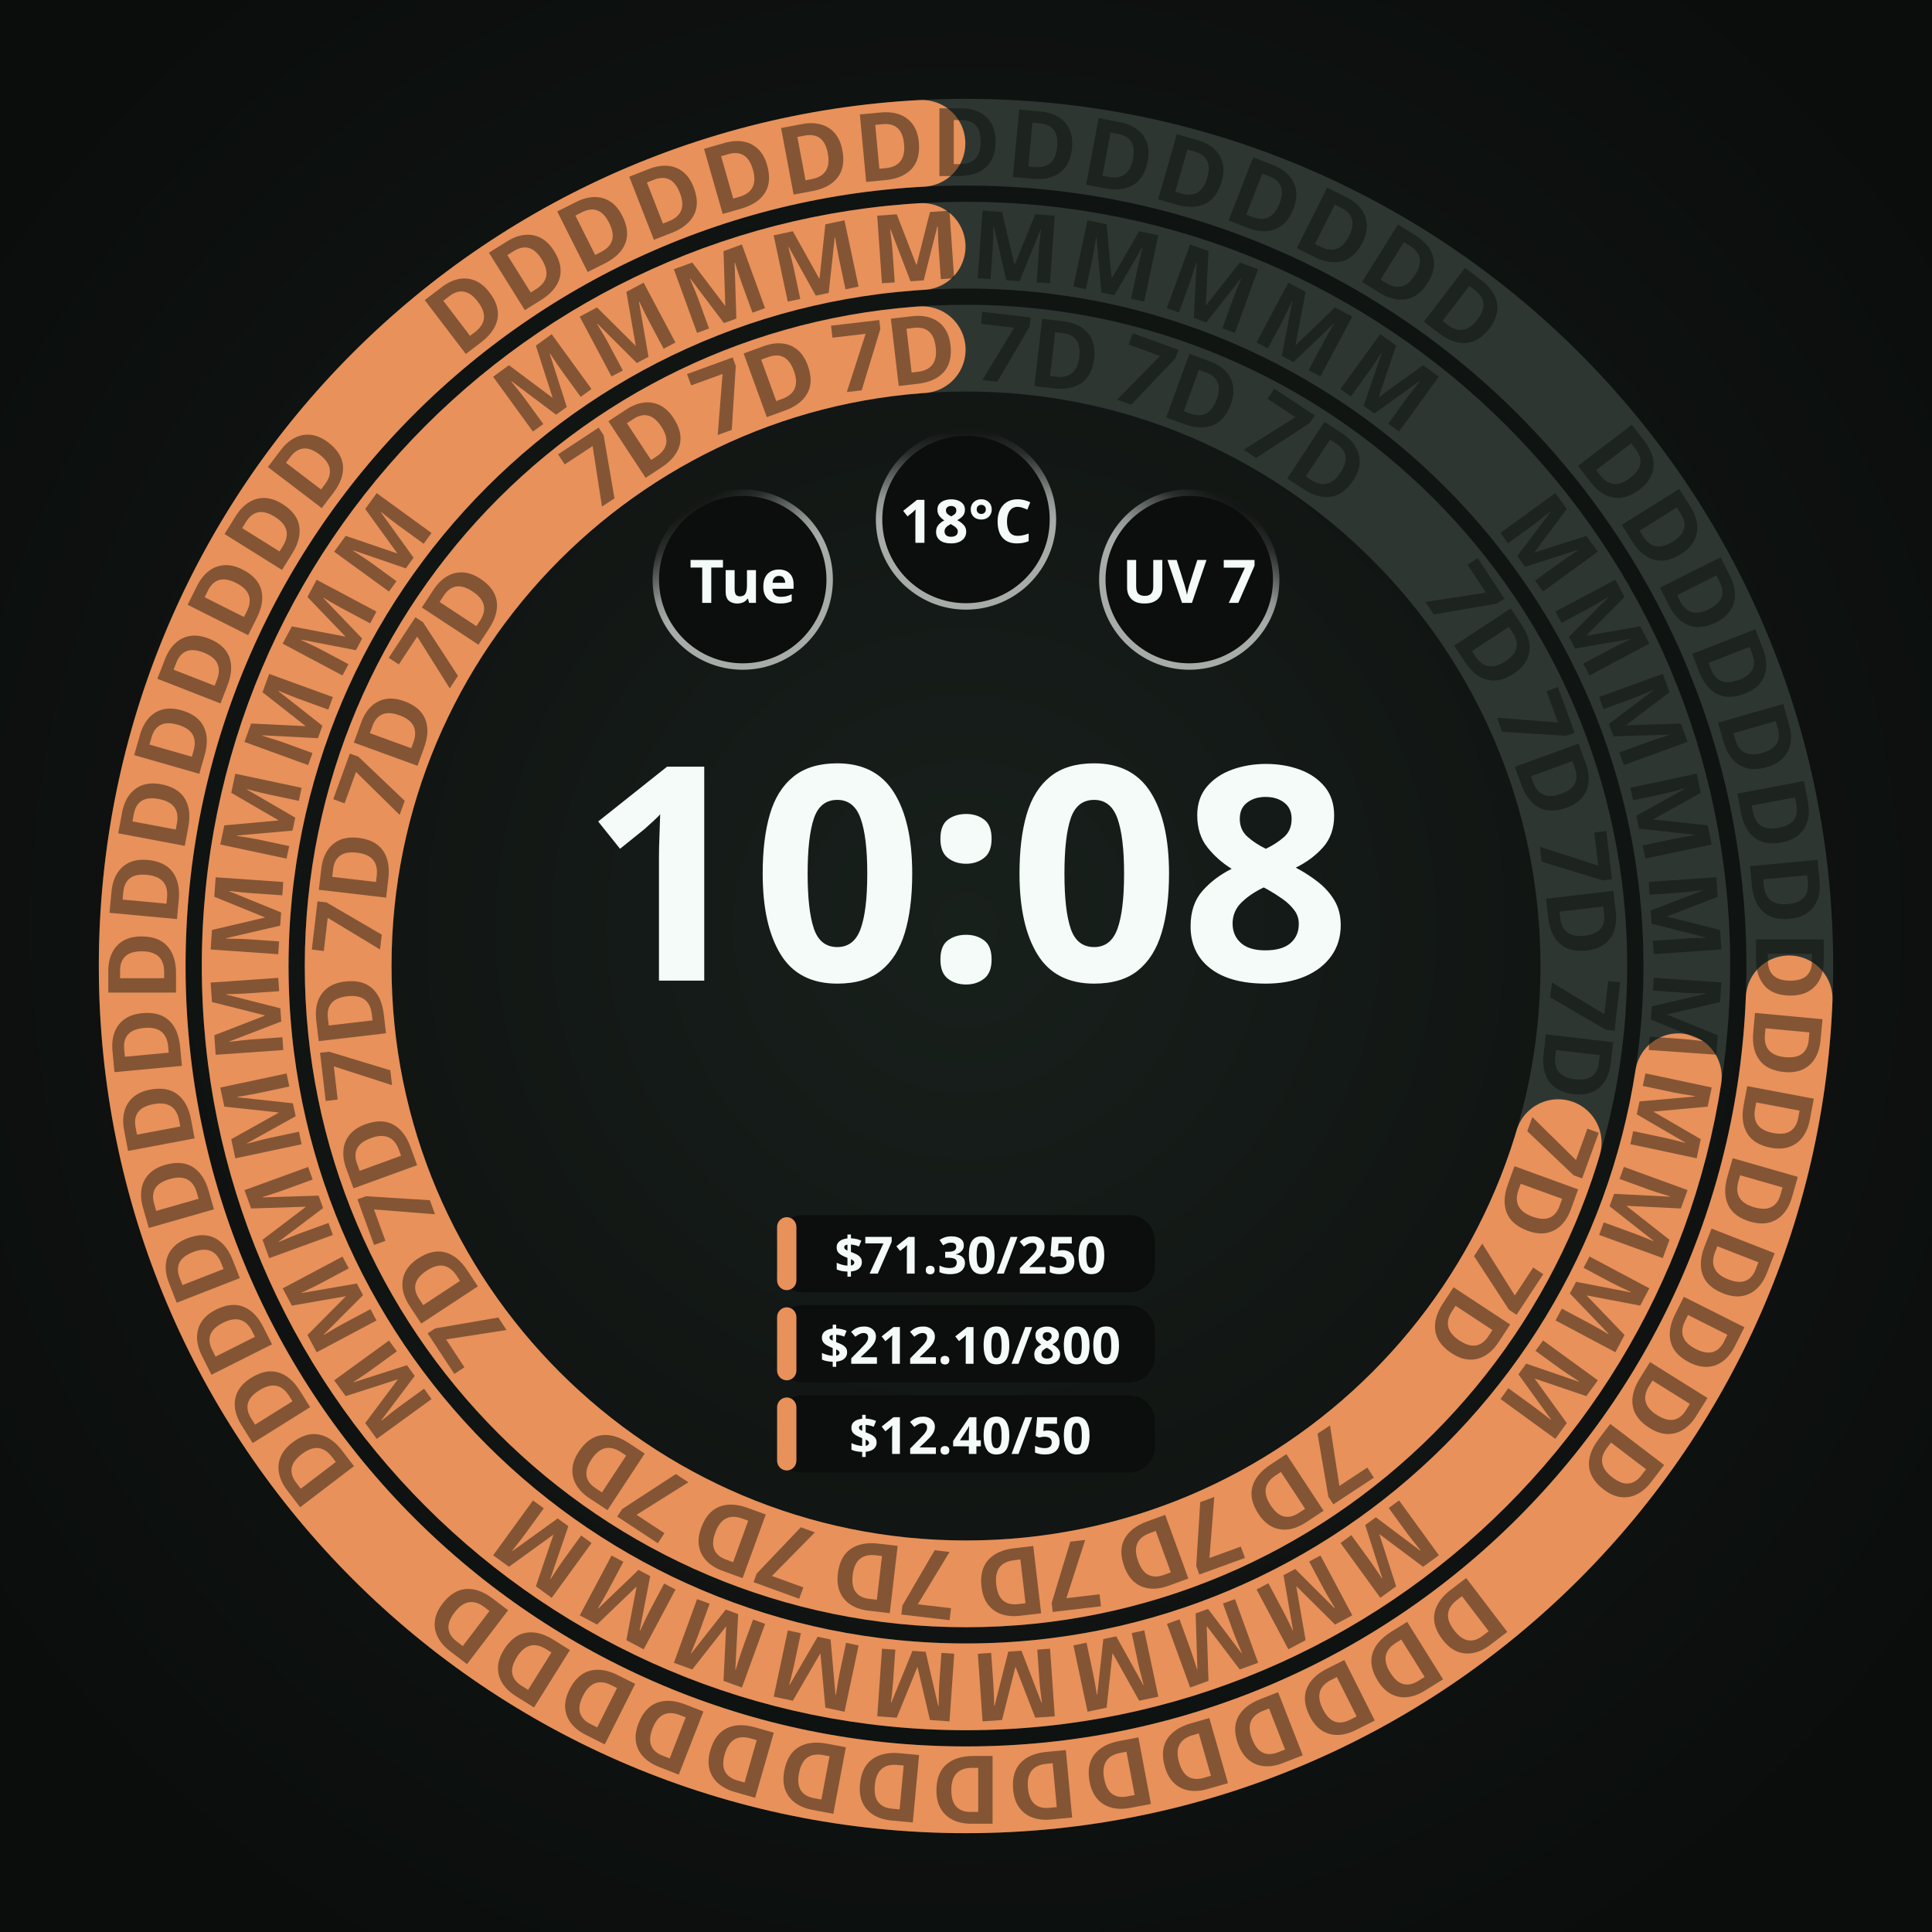
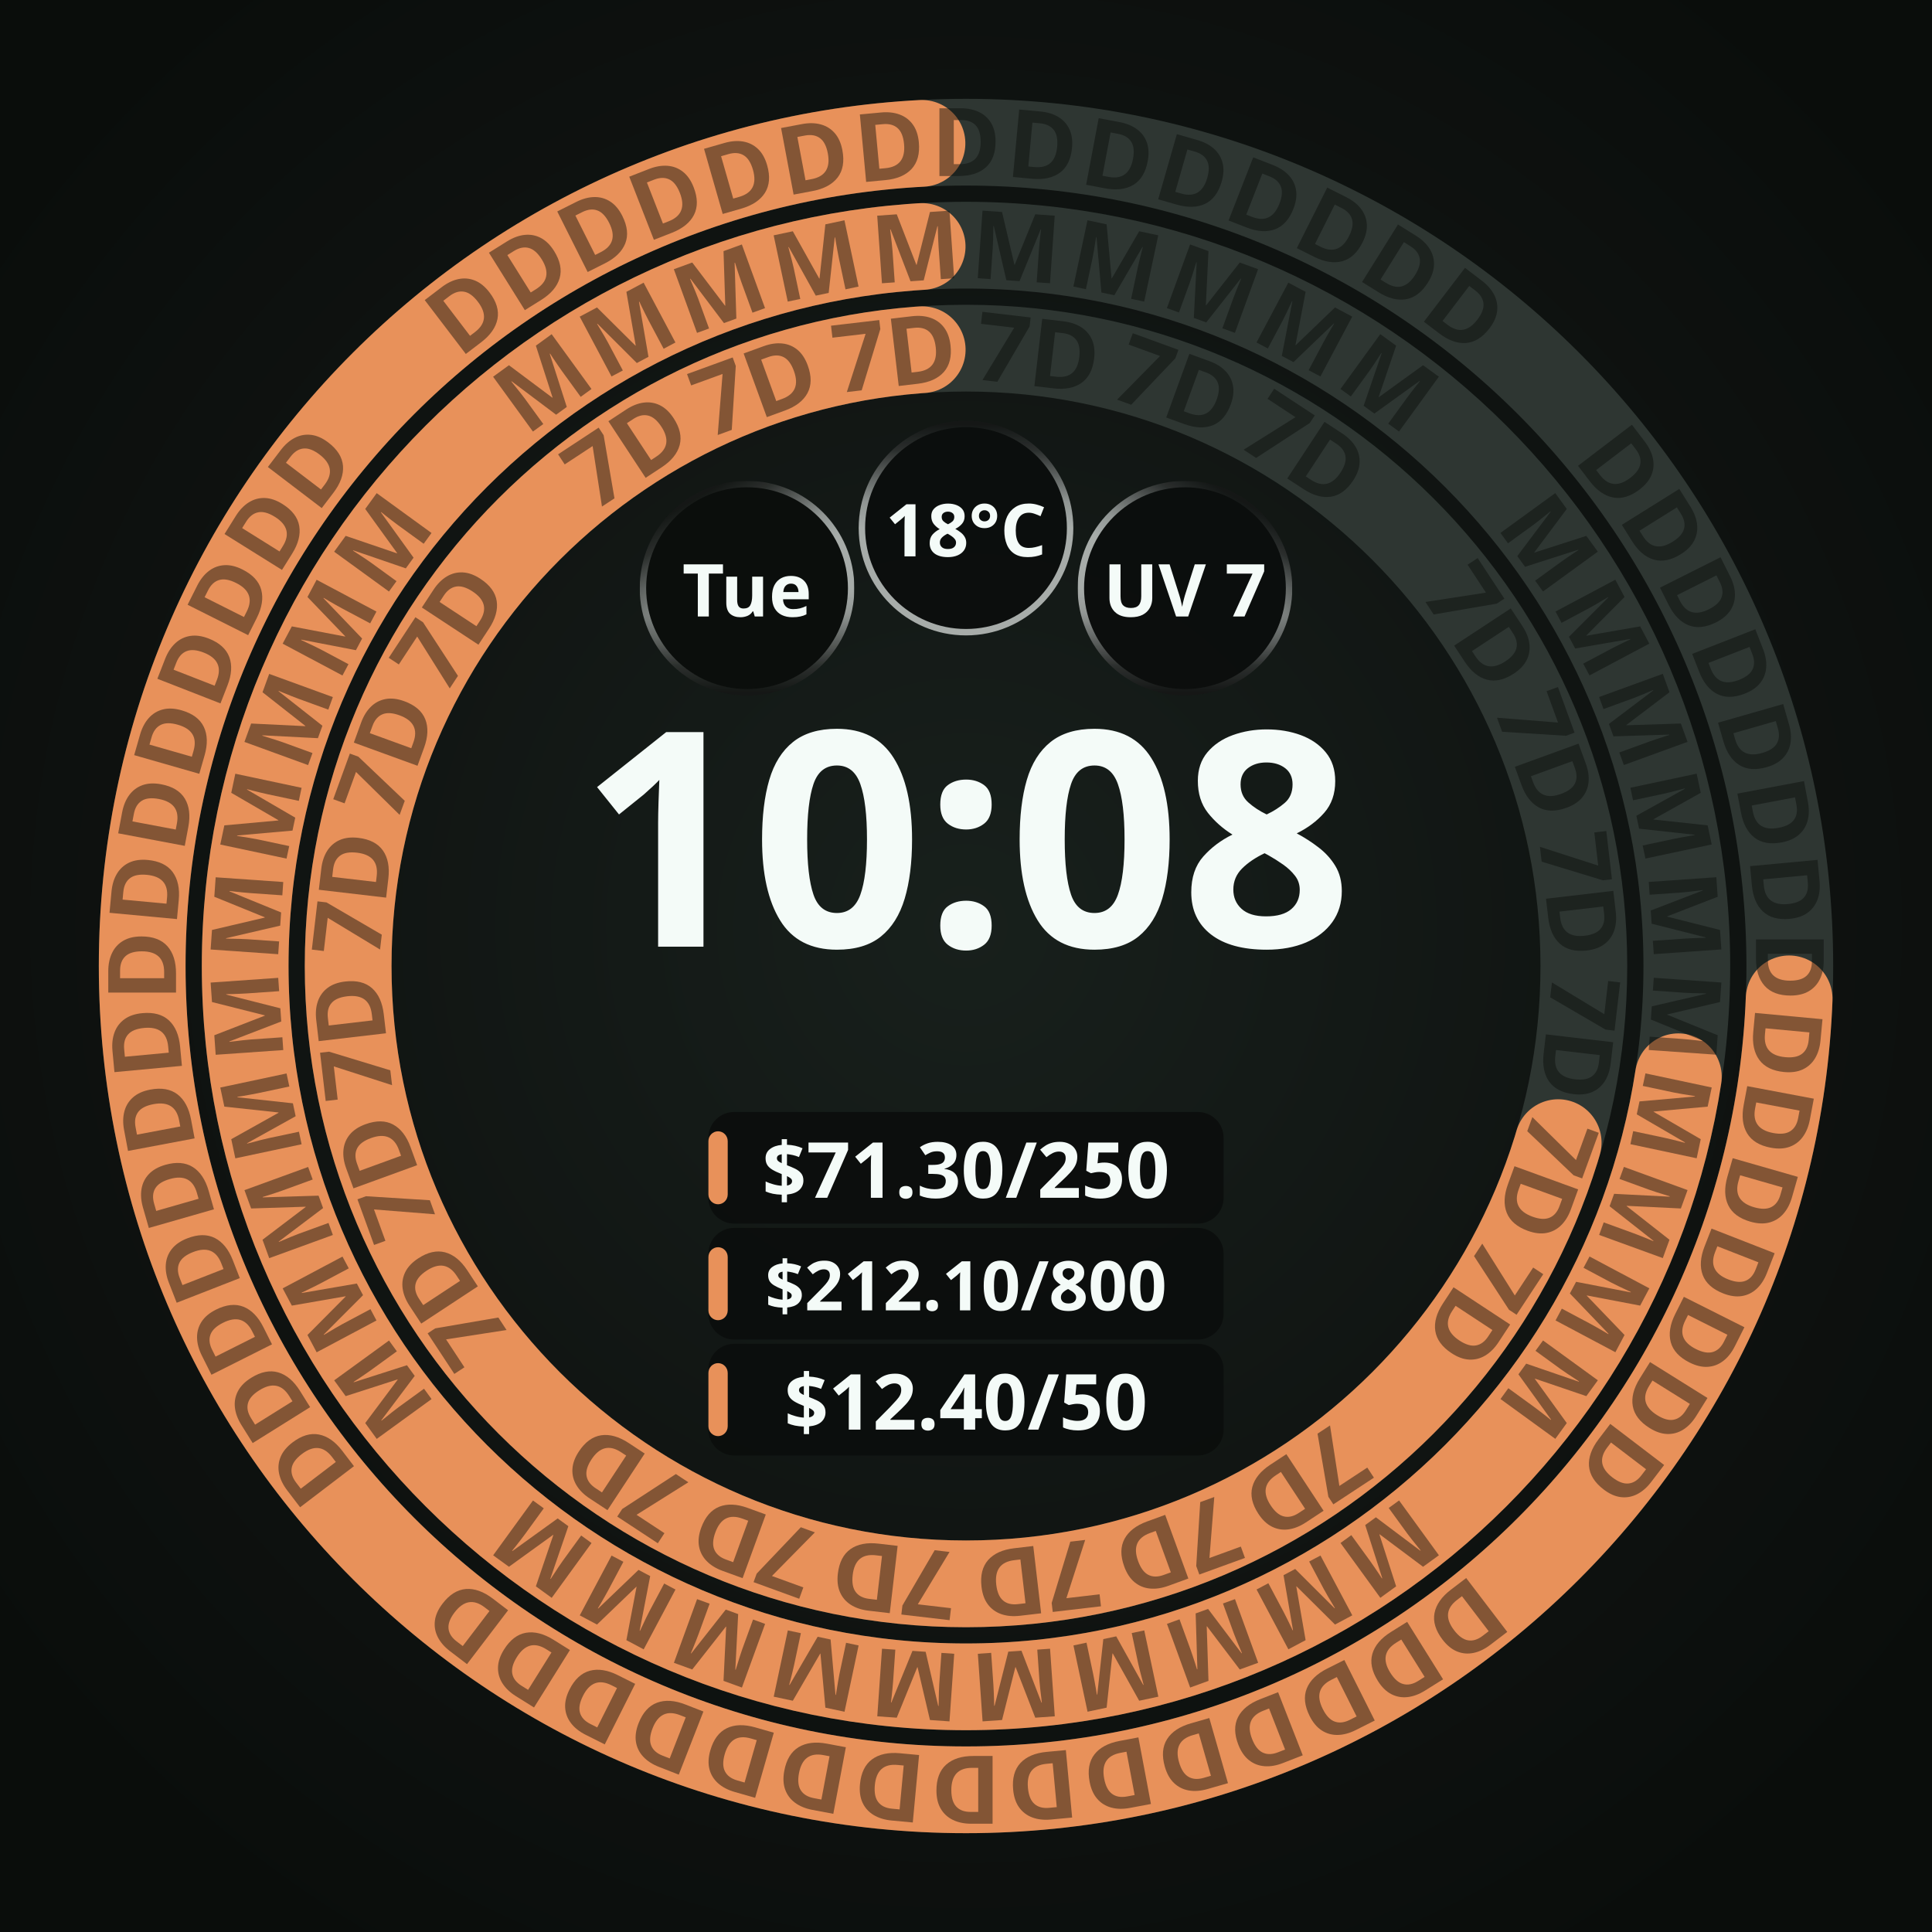
<svg xmlns="http://www.w3.org/2000/svg" width="450" height="450" viewBox="0 0 450 450" role="img" aria-label="Round · 3 budget periods · one connection">
  <defs>
    <radialGradient id="lift" cx="50%" cy="48%" r="62%">
      <stop offset="0%" stop-color="#18201C" />
      <stop offset="55%" stop-color="#101412" />
      <stop offset="100%" stop-color="#0A0D0B" />
    </radialGradient>
    <radialGradient id="cellRecess" cx="50%" cy="50%" r="50%">
      <stop offset="0%" stop-color="#0B0E0C" />
      <stop offset="55%" stop-color="#0B0E0C" />
      <stop offset="100%" stop-color="#242A27" />
    </radialGradient>
  </defs>
  <rect width="450" height="450" fill="url(#lift)" />
  <circle cx="225" cy="225" r="143.91" fill="none" stroke="#2E3632" stroke-width="20.205" />
  <circle cx="225" cy="225" r="143.91" fill="none" stroke="#E8915A" stroke-width="20.205" stroke-linecap="round" stroke-dasharray="626.31 904.21" stroke-dashoffset="-267.80" transform="rotate(-90 225 225)" />
  <g font-family="Noto Sans, sans-serif" font-size="22.1" font-weight="700" fill="#0A0D0B" fill-opacity="0.45" text-anchor="middle">
    <text x="225" y="89.0" transform="rotate(56.67 225 225)">7D</text>
    <text x="225" y="89.0" transform="rotate(70.00 225 225)">7D</text>
    <text x="225" y="89.0" transform="rotate(83.33 225 225)">7D</text>
    <text x="225" y="89.0" transform="rotate(96.67 225 225)">7D</text>
    <text x="225" y="89.0" transform="rotate(110.00 225 225)">7D</text>
    <text x="225" y="89.0" transform="rotate(123.33 225 225)">7D</text>
    <text x="225" y="89.0" transform="rotate(146.67 225 225)">7D</text>
    <text x="225" y="89.0" transform="rotate(160.00 225 225)">7D</text>
    <text x="225" y="89.0" transform="rotate(173.33 225 225)">7D</text>
    <text x="225" y="89.0" transform="rotate(186.67 225 225)">7D</text>
    <text x="225" y="89.0" transform="rotate(200.00 225 225)">7D</text>
    <text x="225" y="89.0" transform="rotate(213.33 225 225)">7D</text>
    <text x="225" y="89.0" transform="rotate(236.67 225 225)">7D</text>
    <text x="225" y="89.0" transform="rotate(250.00 225 225)">7D</text>
    <text x="225" y="89.0" transform="rotate(263.33 225 225)">7D</text>
    <text x="225" y="89.0" transform="rotate(276.67 225 225)">7D</text>
    <text x="225" y="89.0" transform="rotate(290.00 225 225)">7D</text>
    <text x="225" y="89.0" transform="rotate(303.33 225 225)">7D</text>
    <text x="225" y="89.0" transform="rotate(326.67 225 225)">7D</text>
    <text x="225" y="89.0" transform="rotate(340.00 225 225)">7D</text>
    <text x="225" y="89.0" transform="rotate(353.33 225 225)">7D</text>
    <text x="225" y="89.0" transform="rotate(366.67 225 225)">7D</text>
    <text x="225" y="89.0" transform="rotate(380.00 225 225)">7D</text>
    <text x="225" y="89.0" transform="rotate(393.33 225 225)">7D</text>
  </g>
  <circle cx="225" cy="225" r="167.895" fill="none" stroke="#2E3632" stroke-width="20.205" />
  <circle cx="225" cy="225" r="167.895" fill="none" stroke="#E8915A" stroke-width="20.205" stroke-linecap="round" stroke-dasharray="755.16 1054.92" stroke-dashoffset="-289.66" transform="rotate(-90 225 225)" />
  <g font-family="Noto Sans, sans-serif" font-size="22.1" font-weight="700" fill="#0A0D0B" fill-opacity="0.45" text-anchor="middle">
    <text x="225" y="65.0" transform="rotate(54.00 225 225)">M</text>
    <text x="225" y="65.0" transform="rotate(62.00 225 225)">M</text>
    <text x="225" y="65.0" transform="rotate(70.00 225 225)">M</text>
    <text x="225" y="65.0" transform="rotate(78.00 225 225)">M</text>
    <text x="225" y="65.0" transform="rotate(86.00 225 225)">M</text>
    <text x="225" y="65.0" transform="rotate(94.00 225 225)">M</text>
    <text x="225" y="65.0" transform="rotate(102.00 225 225)">M</text>
    <text x="225" y="65.0" transform="rotate(110.00 225 225)">M</text>
    <text x="225" y="65.0" transform="rotate(118.00 225 225)">M</text>
    <text x="225" y="65.0" transform="rotate(126.00 225 225)">M</text>
    <text x="225" y="65.0" transform="rotate(144.00 225 225)">M</text>
    <text x="225" y="65.0" transform="rotate(152.00 225 225)">M</text>
    <text x="225" y="65.0" transform="rotate(160.00 225 225)">M</text>
    <text x="225" y="65.0" transform="rotate(168.00 225 225)">M</text>
    <text x="225" y="65.0" transform="rotate(176.00 225 225)">M</text>
    <text x="225" y="65.0" transform="rotate(184.00 225 225)">M</text>
    <text x="225" y="65.0" transform="rotate(192.00 225 225)">M</text>
    <text x="225" y="65.0" transform="rotate(200.00 225 225)">M</text>
    <text x="225" y="65.0" transform="rotate(208.00 225 225)">M</text>
    <text x="225" y="65.0" transform="rotate(216.00 225 225)">M</text>
    <text x="225" y="65.0" transform="rotate(234.00 225 225)">M</text>
    <text x="225" y="65.0" transform="rotate(242.00 225 225)">M</text>
    <text x="225" y="65.0" transform="rotate(250.00 225 225)">M</text>
    <text x="225" y="65.0" transform="rotate(258.00 225 225)">M</text>
    <text x="225" y="65.0" transform="rotate(266.00 225 225)">M</text>
    <text x="225" y="65.0" transform="rotate(274.00 225 225)">M</text>
    <text x="225" y="65.0" transform="rotate(282.00 225 225)">M</text>
    <text x="225" y="65.0" transform="rotate(290.00 225 225)">M</text>
    <text x="225" y="65.0" transform="rotate(298.00 225 225)">M</text>
    <text x="225" y="65.0" transform="rotate(306.00 225 225)">M</text>
    <text x="225" y="65.0" transform="rotate(324.00 225 225)">M</text>
    <text x="225" y="65.0" transform="rotate(332.00 225 225)">M</text>
    <text x="225" y="65.0" transform="rotate(340.00 225 225)">M</text>
    <text x="225" y="65.0" transform="rotate(348.00 225 225)">M</text>
    <text x="225" y="65.0" transform="rotate(356.00 225 225)">M</text>
    <text x="225" y="65.0" transform="rotate(364.00 225 225)">M</text>
    <text x="225" y="65.0" transform="rotate(372.00 225 225)">M</text>
    <text x="225" y="65.0" transform="rotate(380.00 225 225)">M</text>
    <text x="225" y="65.0" transform="rotate(388.00 225 225)">M</text>
    <text x="225" y="65.0" transform="rotate(396.00 225 225)">M</text>
  </g>
  <circle cx="225" cy="225" r="191.88" fill="none" stroke="#2E3632" stroke-width="20.205" />
  <circle cx="225" cy="225" r="191.88" fill="none" stroke="#E8915A" stroke-width="20.205" stroke-linecap="round" stroke-dasharray="886.42 1205.62" stroke-dashoffset="-309.10" transform="rotate(-90 225 225)" />
  <g font-family="Noto Sans, sans-serif" font-size="22.1" font-weight="700" fill="#0A0D0B" fill-opacity="0.45" text-anchor="middle">
    <text x="225" y="41.0" transform="rotate(52.67 225 225)">D</text>
    <text x="225" y="41.0" transform="rotate(58.00 225 225)">D</text>
    <text x="225" y="41.0" transform="rotate(63.33 225 225)">D</text>
    <text x="225" y="41.0" transform="rotate(68.67 225 225)">D</text>
    <text x="225" y="41.0" transform="rotate(74.00 225 225)">D</text>
    <text x="225" y="41.0" transform="rotate(79.33 225 225)">D</text>
    <text x="225" y="41.0" transform="rotate(84.67 225 225)">D</text>
    <text x="225" y="41.0" transform="rotate(90.00 225 225)">D</text>
    <text x="225" y="41.0" transform="rotate(95.33 225 225)">D</text>
    <text x="225" y="41.0" transform="rotate(100.67 225 225)">D</text>
    <text x="225" y="41.0" transform="rotate(106.00 225 225)">D</text>
    <text x="225" y="41.0" transform="rotate(111.33 225 225)">D</text>
    <text x="225" y="41.0" transform="rotate(116.67 225 225)">D</text>
    <text x="225" y="41.0" transform="rotate(122.00 225 225)">D</text>
    <text x="225" y="41.0" transform="rotate(127.33 225 225)">D</text>
    <text x="225" y="41.0" transform="rotate(142.67 225 225)">D</text>
    <text x="225" y="41.0" transform="rotate(148.00 225 225)">D</text>
    <text x="225" y="41.0" transform="rotate(153.33 225 225)">D</text>
    <text x="225" y="41.0" transform="rotate(158.67 225 225)">D</text>
    <text x="225" y="41.0" transform="rotate(164.00 225 225)">D</text>
    <text x="225" y="41.0" transform="rotate(169.33 225 225)">D</text>
    <text x="225" y="41.0" transform="rotate(174.67 225 225)">D</text>
    <text x="225" y="41.0" transform="rotate(180.00 225 225)">D</text>
    <text x="225" y="41.0" transform="rotate(185.33 225 225)">D</text>
    <text x="225" y="41.0" transform="rotate(190.67 225 225)">D</text>
    <text x="225" y="41.0" transform="rotate(196.00 225 225)">D</text>
    <text x="225" y="41.0" transform="rotate(201.33 225 225)">D</text>
    <text x="225" y="41.0" transform="rotate(206.67 225 225)">D</text>
    <text x="225" y="41.0" transform="rotate(212.00 225 225)">D</text>
    <text x="225" y="41.0" transform="rotate(217.33 225 225)">D</text>
    <text x="225" y="41.0" transform="rotate(232.67 225 225)">D</text>
    <text x="225" y="41.0" transform="rotate(238.00 225 225)">D</text>
    <text x="225" y="41.0" transform="rotate(243.33 225 225)">D</text>
    <text x="225" y="41.0" transform="rotate(248.67 225 225)">D</text>
    <text x="225" y="41.0" transform="rotate(254.00 225 225)">D</text>
    <text x="225" y="41.0" transform="rotate(259.33 225 225)">D</text>
    <text x="225" y="41.0" transform="rotate(264.67 225 225)">D</text>
    <text x="225" y="41.0" transform="rotate(270.00 225 225)">D</text>
    <text x="225" y="41.0" transform="rotate(275.33 225 225)">D</text>
    <text x="225" y="41.0" transform="rotate(280.67 225 225)">D</text>
    <text x="225" y="41.0" transform="rotate(286.00 225 225)">D</text>
    <text x="225" y="41.0" transform="rotate(291.33 225 225)">D</text>
    <text x="225" y="41.0" transform="rotate(296.67 225 225)">D</text>
    <text x="225" y="41.0" transform="rotate(302.00 225 225)">D</text>
    <text x="225" y="41.0" transform="rotate(307.33 225 225)">D</text>
    <text x="225" y="41.0" transform="rotate(322.67 225 225)">D</text>
    <text x="225" y="41.0" transform="rotate(328.00 225 225)">D</text>
    <text x="225" y="41.0" transform="rotate(333.33 225 225)">D</text>
    <text x="225" y="41.0" transform="rotate(338.67 225 225)">D</text>
    <text x="225" y="41.0" transform="rotate(344.00 225 225)">D</text>
    <text x="225" y="41.0" transform="rotate(349.33 225 225)">D</text>
    <text x="225" y="41.0" transform="rotate(354.67 225 225)">D</text>
    <text x="225" y="41.0" transform="rotate(360.00 225 225)">D</text>
    <text x="225" y="41.0" transform="rotate(365.33 225 225)">D</text>
    <text x="225" y="41.0" transform="rotate(370.67 225 225)">D</text>
    <text x="225" y="41.0" transform="rotate(376.00 225 225)">D</text>
    <text x="225" y="41.0" transform="rotate(381.33 225 225)">D</text>
    <text x="225" y="41.0" transform="rotate(386.67 225 225)">D</text>
    <text x="225" y="41.0" transform="rotate(392.00 225 225)">D</text>
    <text x="225" y="41.0" transform="rotate(397.33 225 225)">D</text>
  </g>
-   <circle cx="173.0" cy="135.0" r="21.0" fill="#0B0E0C" />
-   <defs>
-     <linearGradient id="cellRing0" gradientUnits="userSpaceOnUse" x1="183.131" y1="152.534" x2="162.869" y2="117.466">
+   <circle cx="174.0" cy="137.0" r="25.0" fill="#0B0E0C" />
+   <defs>
+     <linearGradient id="cellRing0" gradientUnits="userSpaceOnUse" x1="186.16" y1="157.981" x2="161.84" y2="116.019">
      <stop offset="0" stop-color="#F4FBF8" stop-opacity="0.667" />
      <stop offset="0.5" stop-color="#F4FBF8" stop-opacity="0.667" />
      <stop offset="0.625" stop-color="#F4FBF8" stop-opacity="0.569" />
      <stop offset="0.75" stop-color="#F4FBF8" stop-opacity="0.353" />
      <stop offset="0.875" stop-color="#F4FBF8" stop-opacity="0.137" />
      <stop offset="1" stop-color="#F4FBF8" stop-opacity="0.039" />
    </linearGradient>
-   </defs>
-   <circle cx="173.0" cy="135.0" r="20.25" fill="none" stroke="url(#cellRing0)" stroke-width="1.50" stroke-opacity="1" />
-   <text x="173.0" y="135.0" text-anchor="middle" dominant-baseline="central" font-family="Noto Sans, sans-serif" font-size="14.0" font-weight="700" fill="#F4FBF8" fill-opacity="1">Tue</text>
-   <circle cx="225.0" cy="121.0" r="21.0" fill="#0B0E0C" fill-opacity="0.92" />
-   <defs>
-     <linearGradient id="cellRing1" gradientUnits="userSpaceOnUse" x1="225" y1="141.25" x2="225" y2="100.75">
+     <linearGradient id="cellBottom0" gradientUnits="userSpaceOnUse" x1="174" y1="112.75" x2="174" y2="161.25">
+       <stop offset="0" stop-color="white" stop-opacity="1" />
+       <stop offset="0.5" stop-color="white" stop-opacity="1" />
+       <stop offset="0.625" stop-color="white" stop-opacity="0.855" />
+       <stop offset="0.75" stop-color="white" stop-opacity="0.529" />
+       <stop offset="0.875" stop-color="white" stop-opacity="0.208" />
+       <stop offset="1" stop-color="white" stop-opacity="0.059" />
+     </linearGradient>
+     <mask id="cellBottomMask0" maskUnits="userSpaceOnUse" x="149" y="112" width="50" height="50">
+       <rect x="149" y="112" width="50" height="50" fill="url(#cellBottom0)" />
+     </mask>
+   </defs>
+   <circle cx="174.0" cy="137.0" r="24.25" fill="none" stroke="url(#cellRing0)" stroke-width="1.50" stroke-opacity="1" mask="url(#cellBottomMask0)" />
+   <text x="174.0" y="137.0" text-anchor="middle" dominant-baseline="central" font-family="Noto Sans, sans-serif" font-size="17.0" font-weight="700" fill="#F4FBF8" fill-opacity="1">Tue</text>
+   <circle cx="225.0" cy="123.0" r="25.0" fill="#0B0E0C" fill-opacity="0.92" />
+   <defs>
+     <linearGradient id="cellRing1" gradientUnits="userSpaceOnUse" x1="225" y1="147.25" x2="225" y2="98.75">
      <stop offset="0" stop-color="#F4FBF8" stop-opacity="0.667" />
      <stop offset="0.5" stop-color="#F4FBF8" stop-opacity="0.667" />
      <stop offset="0.625" stop-color="#F4FBF8" stop-opacity="0.569" />
      <stop offset="0.75" stop-color="#F4FBF8" stop-opacity="0.353" />
      <stop offset="0.875" stop-color="#F4FBF8" stop-opacity="0.137" />
      <stop offset="1" stop-color="#F4FBF8" stop-opacity="0.039" />
    </linearGradient>
  </defs>
-   <circle cx="225.0" cy="121.0" r="20.25" fill="none" stroke="url(#cellRing1)" stroke-width="1.50" stroke-opacity="1" />
-   <text x="225.0" y="121.0" text-anchor="middle" dominant-baseline="central" font-family="Noto Sans, sans-serif" font-size="14.0" font-weight="700" fill="#F4FBF8" fill-opacity="1">18°C</text>
-   <circle cx="277.0" cy="135.0" r="21.0" fill="#0B0E0C" fill-opacity="0.92" />
-   <defs>
-     <linearGradient id="cellRing2" gradientUnits="userSpaceOnUse" x1="266.869" y1="152.534" x2="287.131" y2="117.466">
+   <circle cx="225.0" cy="123.0" r="24.25" fill="none" stroke="url(#cellRing1)" stroke-width="1.50" stroke-opacity="1" />
+   <text x="225.0" y="123.0" text-anchor="middle" dominant-baseline="central" font-family="Noto Sans, sans-serif" font-size="17.0" font-weight="700" fill="#F4FBF8" fill-opacity="1">18°C</text>
+   <circle cx="276.0" cy="137.0" r="25.0" fill="#0B0E0C" fill-opacity="0.92" />
+   <defs>
+     <linearGradient id="cellRing2" gradientUnits="userSpaceOnUse" x1="263.84" y1="157.981" x2="288.16" y2="116.019">
      <stop offset="0" stop-color="#F4FBF8" stop-opacity="0.667" />
      <stop offset="0.5" stop-color="#F4FBF8" stop-opacity="0.667" />
      <stop offset="0.625" stop-color="#F4FBF8" stop-opacity="0.569" />
      <stop offset="0.75" stop-color="#F4FBF8" stop-opacity="0.353" />
      <stop offset="0.875" stop-color="#F4FBF8" stop-opacity="0.137" />
      <stop offset="1" stop-color="#F4FBF8" stop-opacity="0.039" />
    </linearGradient>
-   </defs>
-   <circle cx="277.0" cy="135.0" r="20.25" fill="none" stroke="url(#cellRing2)" stroke-width="1.50" stroke-opacity="1" />
-   <text x="277.0" y="135.0" text-anchor="middle" dominant-baseline="central" font-family="Noto Sans, sans-serif" font-size="14.0" font-weight="700" fill="#F4FBF8" fill-opacity="1">UV 7</text>
-   <text x="225" y="228.4" text-anchor="middle" font-family="Noto Sans, sans-serif" font-size="69.8" font-weight="700" fill="#F4FBF8">10:08</text>
-   <rect x="181.0" y="283.0" width="88.0" height="18.0" rx="6.0" fill="#0B0E0C" fill-opacity="0.92" />
-   <rect x="181.0" y="283.5" width="4.5" height="17.0" rx="2.3" fill="#E8915A" />
-   <text x="226.0" y="292.0" text-anchor="middle" dominant-baseline="central" font-family="Noto Sans, sans-serif" font-size="12.0" font-weight="700" fill="#F4FBF8">$71.30/250</text>
-   <rect x="181.0" y="304.0" width="88.0" height="18.0" rx="6.0" fill="#0B0E0C" fill-opacity="0.92" />
-   <rect x="181.0" y="304.5" width="4.5" height="17.0" rx="2.3" fill="#E8915A" />
-   <text x="226.0" y="313.0" text-anchor="middle" dominant-baseline="central" font-family="Noto Sans, sans-serif" font-size="12.0" font-weight="700" fill="#F4FBF8">$212.10/800</text>
-   <rect x="181.0" y="325.0" width="88.0" height="18.0" rx="6.0" fill="#0B0E0C" fill-opacity="0.92" />
-   <rect x="181.0" y="325.5" width="4.5" height="17.0" rx="2.3" fill="#E8915A" />
-   <text x="226.0" y="334.0" text-anchor="middle" dominant-baseline="central" font-family="Noto Sans, sans-serif" font-size="12.0" font-weight="700" fill="#F4FBF8">$12.40/50</text>
+     <linearGradient id="cellBottom2" gradientUnits="userSpaceOnUse" x1="276" y1="112.75" x2="276" y2="161.25">
+       <stop offset="0" stop-color="white" stop-opacity="1" />
+       <stop offset="0.5" stop-color="white" stop-opacity="1" />
+       <stop offset="0.625" stop-color="white" stop-opacity="0.855" />
+       <stop offset="0.75" stop-color="white" stop-opacity="0.529" />
+       <stop offset="0.875" stop-color="white" stop-opacity="0.208" />
+       <stop offset="1" stop-color="white" stop-opacity="0.059" />
+     </linearGradient>
+     <mask id="cellBottomMask2" maskUnits="userSpaceOnUse" x="251" y="112" width="50" height="50">
+       <rect x="251" y="112" width="50" height="50" fill="url(#cellBottom2)" />
+     </mask>
+   </defs>
+   <circle cx="276.0" cy="137.0" r="24.25" fill="none" stroke="url(#cellRing2)" stroke-width="1.50" stroke-opacity="1" mask="url(#cellBottomMask2)" />
+   <text x="276.0" y="137.0" text-anchor="middle" dominant-baseline="central" font-family="Noto Sans, sans-serif" font-size="17.0" font-weight="700" fill="#F4FBF8" fill-opacity="1">UV 7</text>
+   <text x="225" y="220.5" text-anchor="middle" font-family="Noto Sans, sans-serif" font-size="70.0" font-weight="700" fill="#F4FBF8">10:08</text>
+   <rect x="165.0" y="259.0" width="120.0" height="26.0" rx="6.0" fill="#0B0E0C" fill-opacity="0.92" />
+   <rect x="165.0" y="263.5" width="4.5" height="17.0" rx="2.3" fill="#E8915A" />
+   <text x="225.0" y="272.0" text-anchor="middle" dominant-baseline="central" font-family="Noto Sans, sans-serif" font-size="18.0" font-weight="700" fill="#F4FBF8">$71.30/250</text>
+   <rect x="165.0" y="286.0" width="120.0" height="26.0" rx="6.0" fill="#0B0E0C" fill-opacity="0.92" />
+   <rect x="165.0" y="290.5" width="4.5" height="17.0" rx="2.3" fill="#E8915A" />
+   <text x="225.0" y="299.0" text-anchor="middle" dominant-baseline="central" font-family="Noto Sans, sans-serif" font-size="16.0" font-weight="700" fill="#F4FBF8">$212.10/800</text>
+   <rect x="165.0" y="313.0" width="120.0" height="26.0" rx="6.0" fill="#0B0E0C" fill-opacity="0.92" />
+   <rect x="165.0" y="317.5" width="4.5" height="17.0" rx="2.3" fill="#E8915A" />
+   <text x="225.0" y="326.0" text-anchor="middle" dominant-baseline="central" font-family="Noto Sans, sans-serif" font-size="18.0" font-weight="700" fill="#F4FBF8">$12.40/50</text>
</svg>
